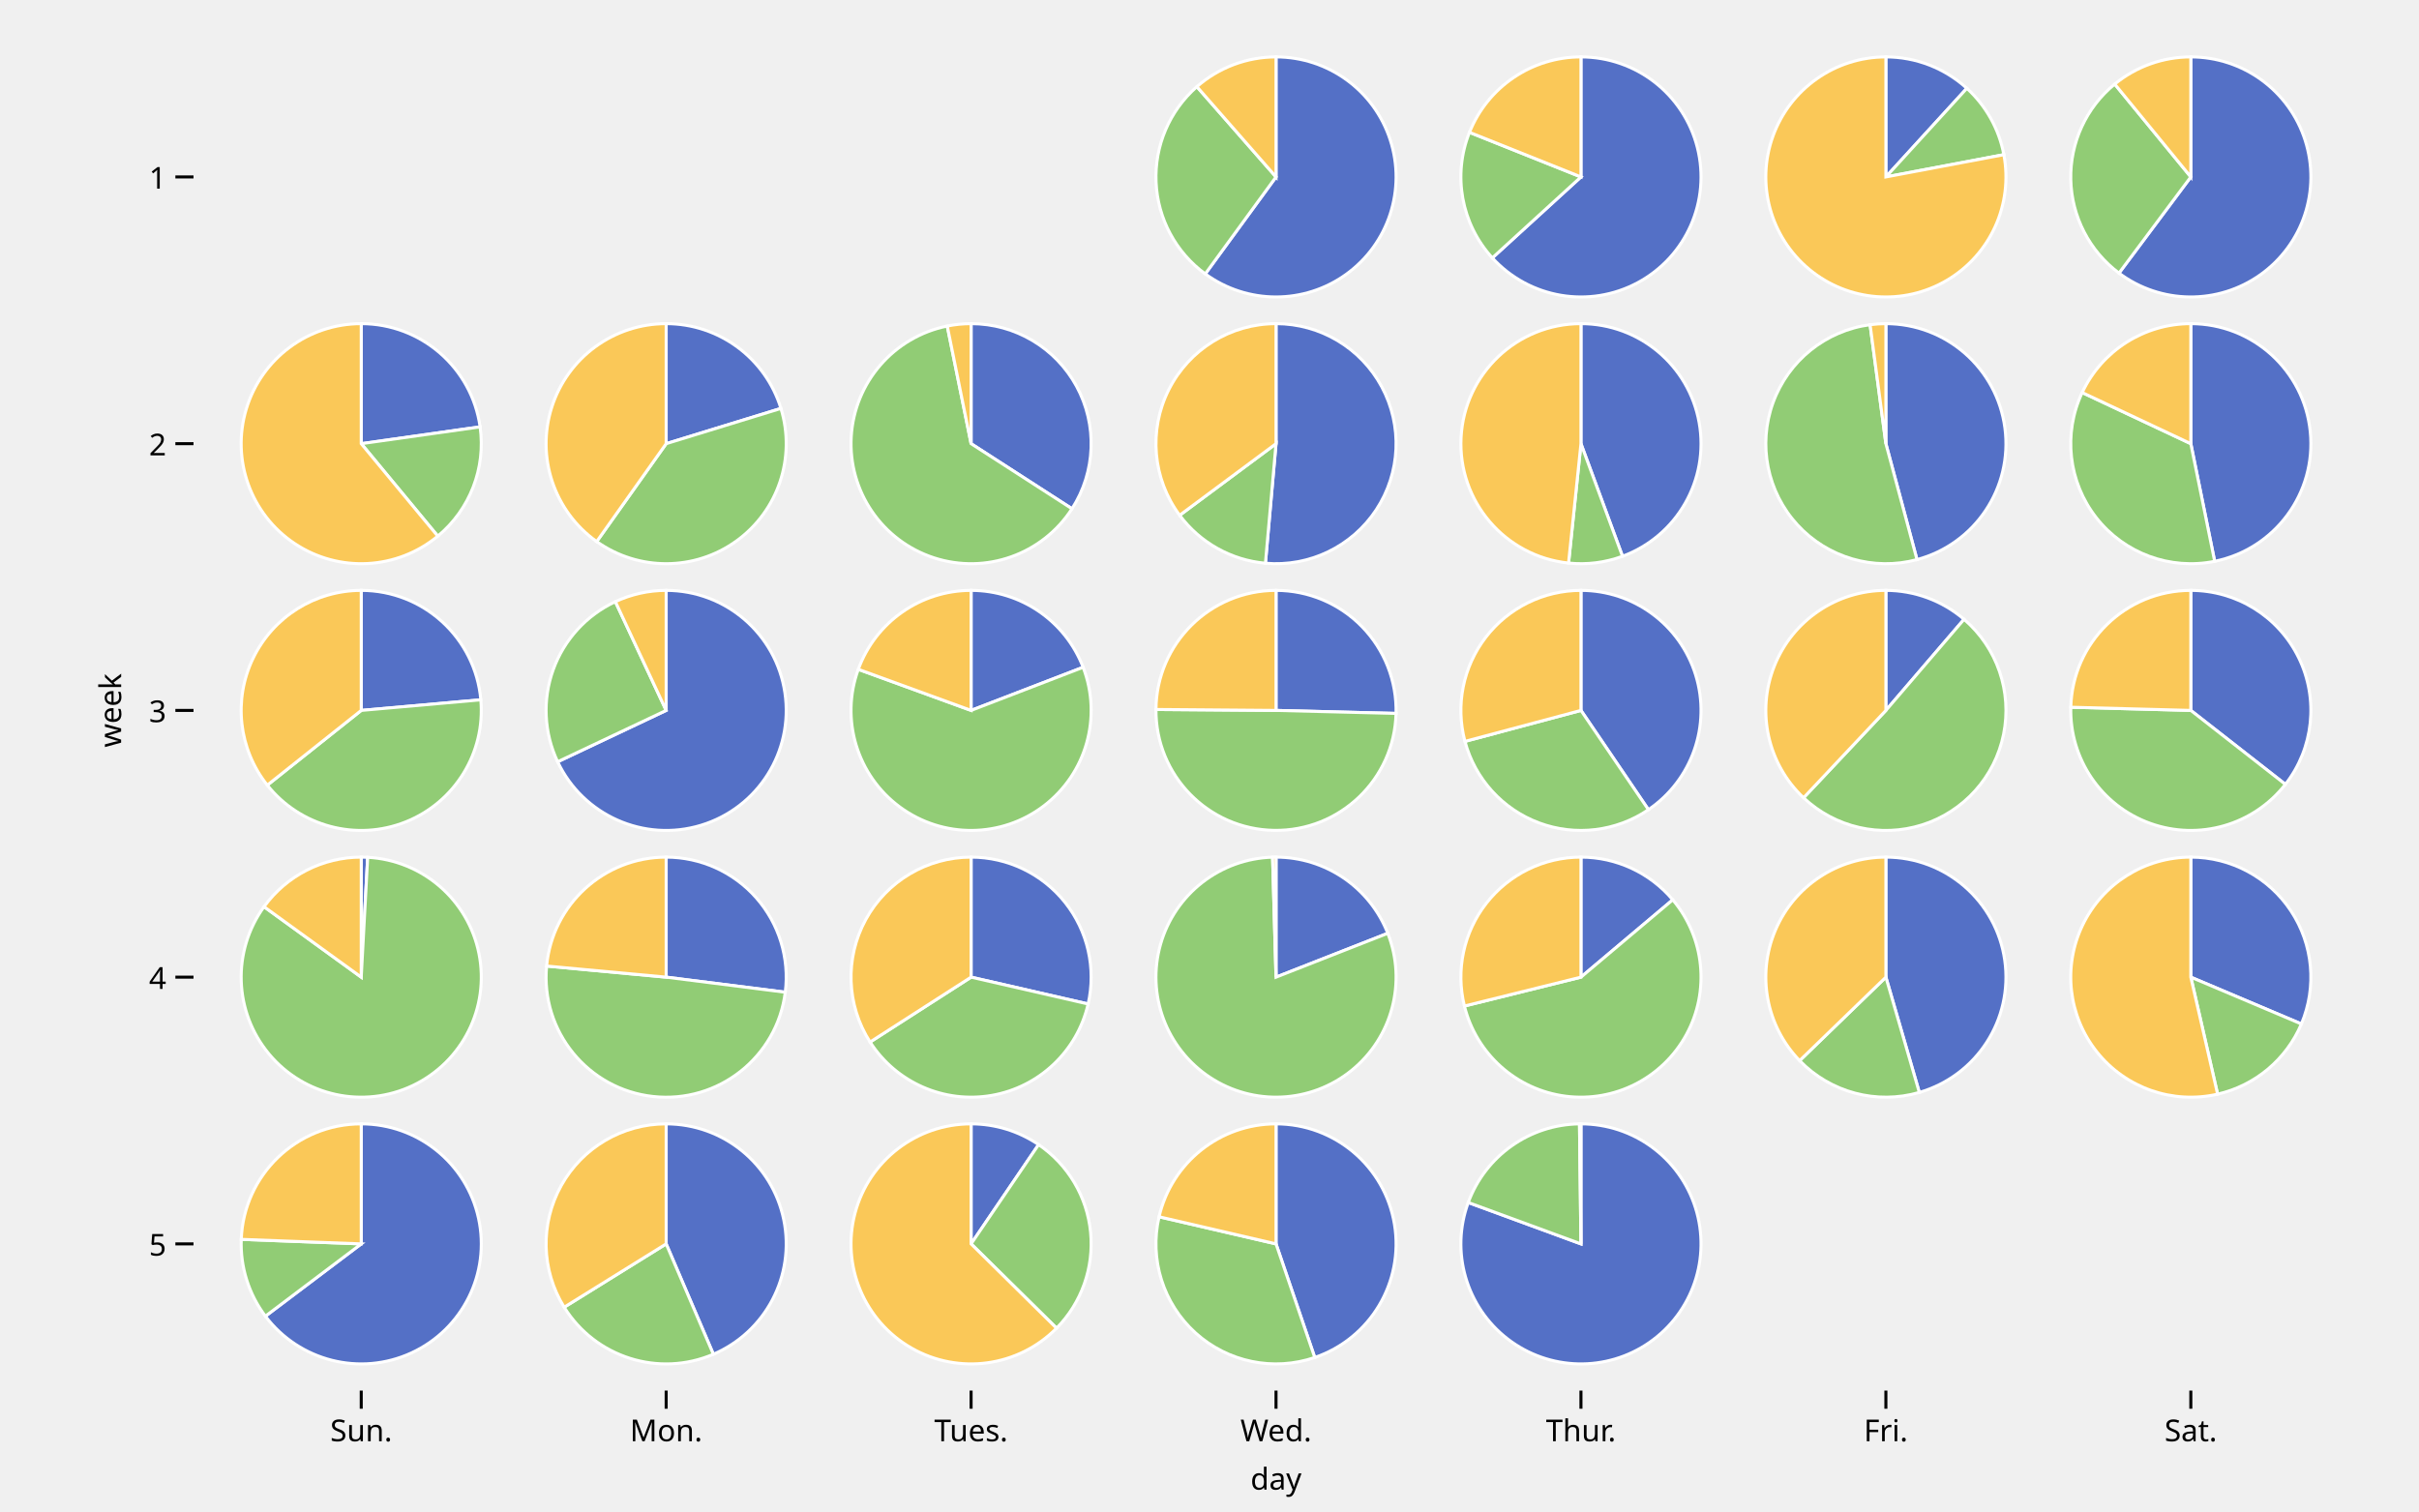
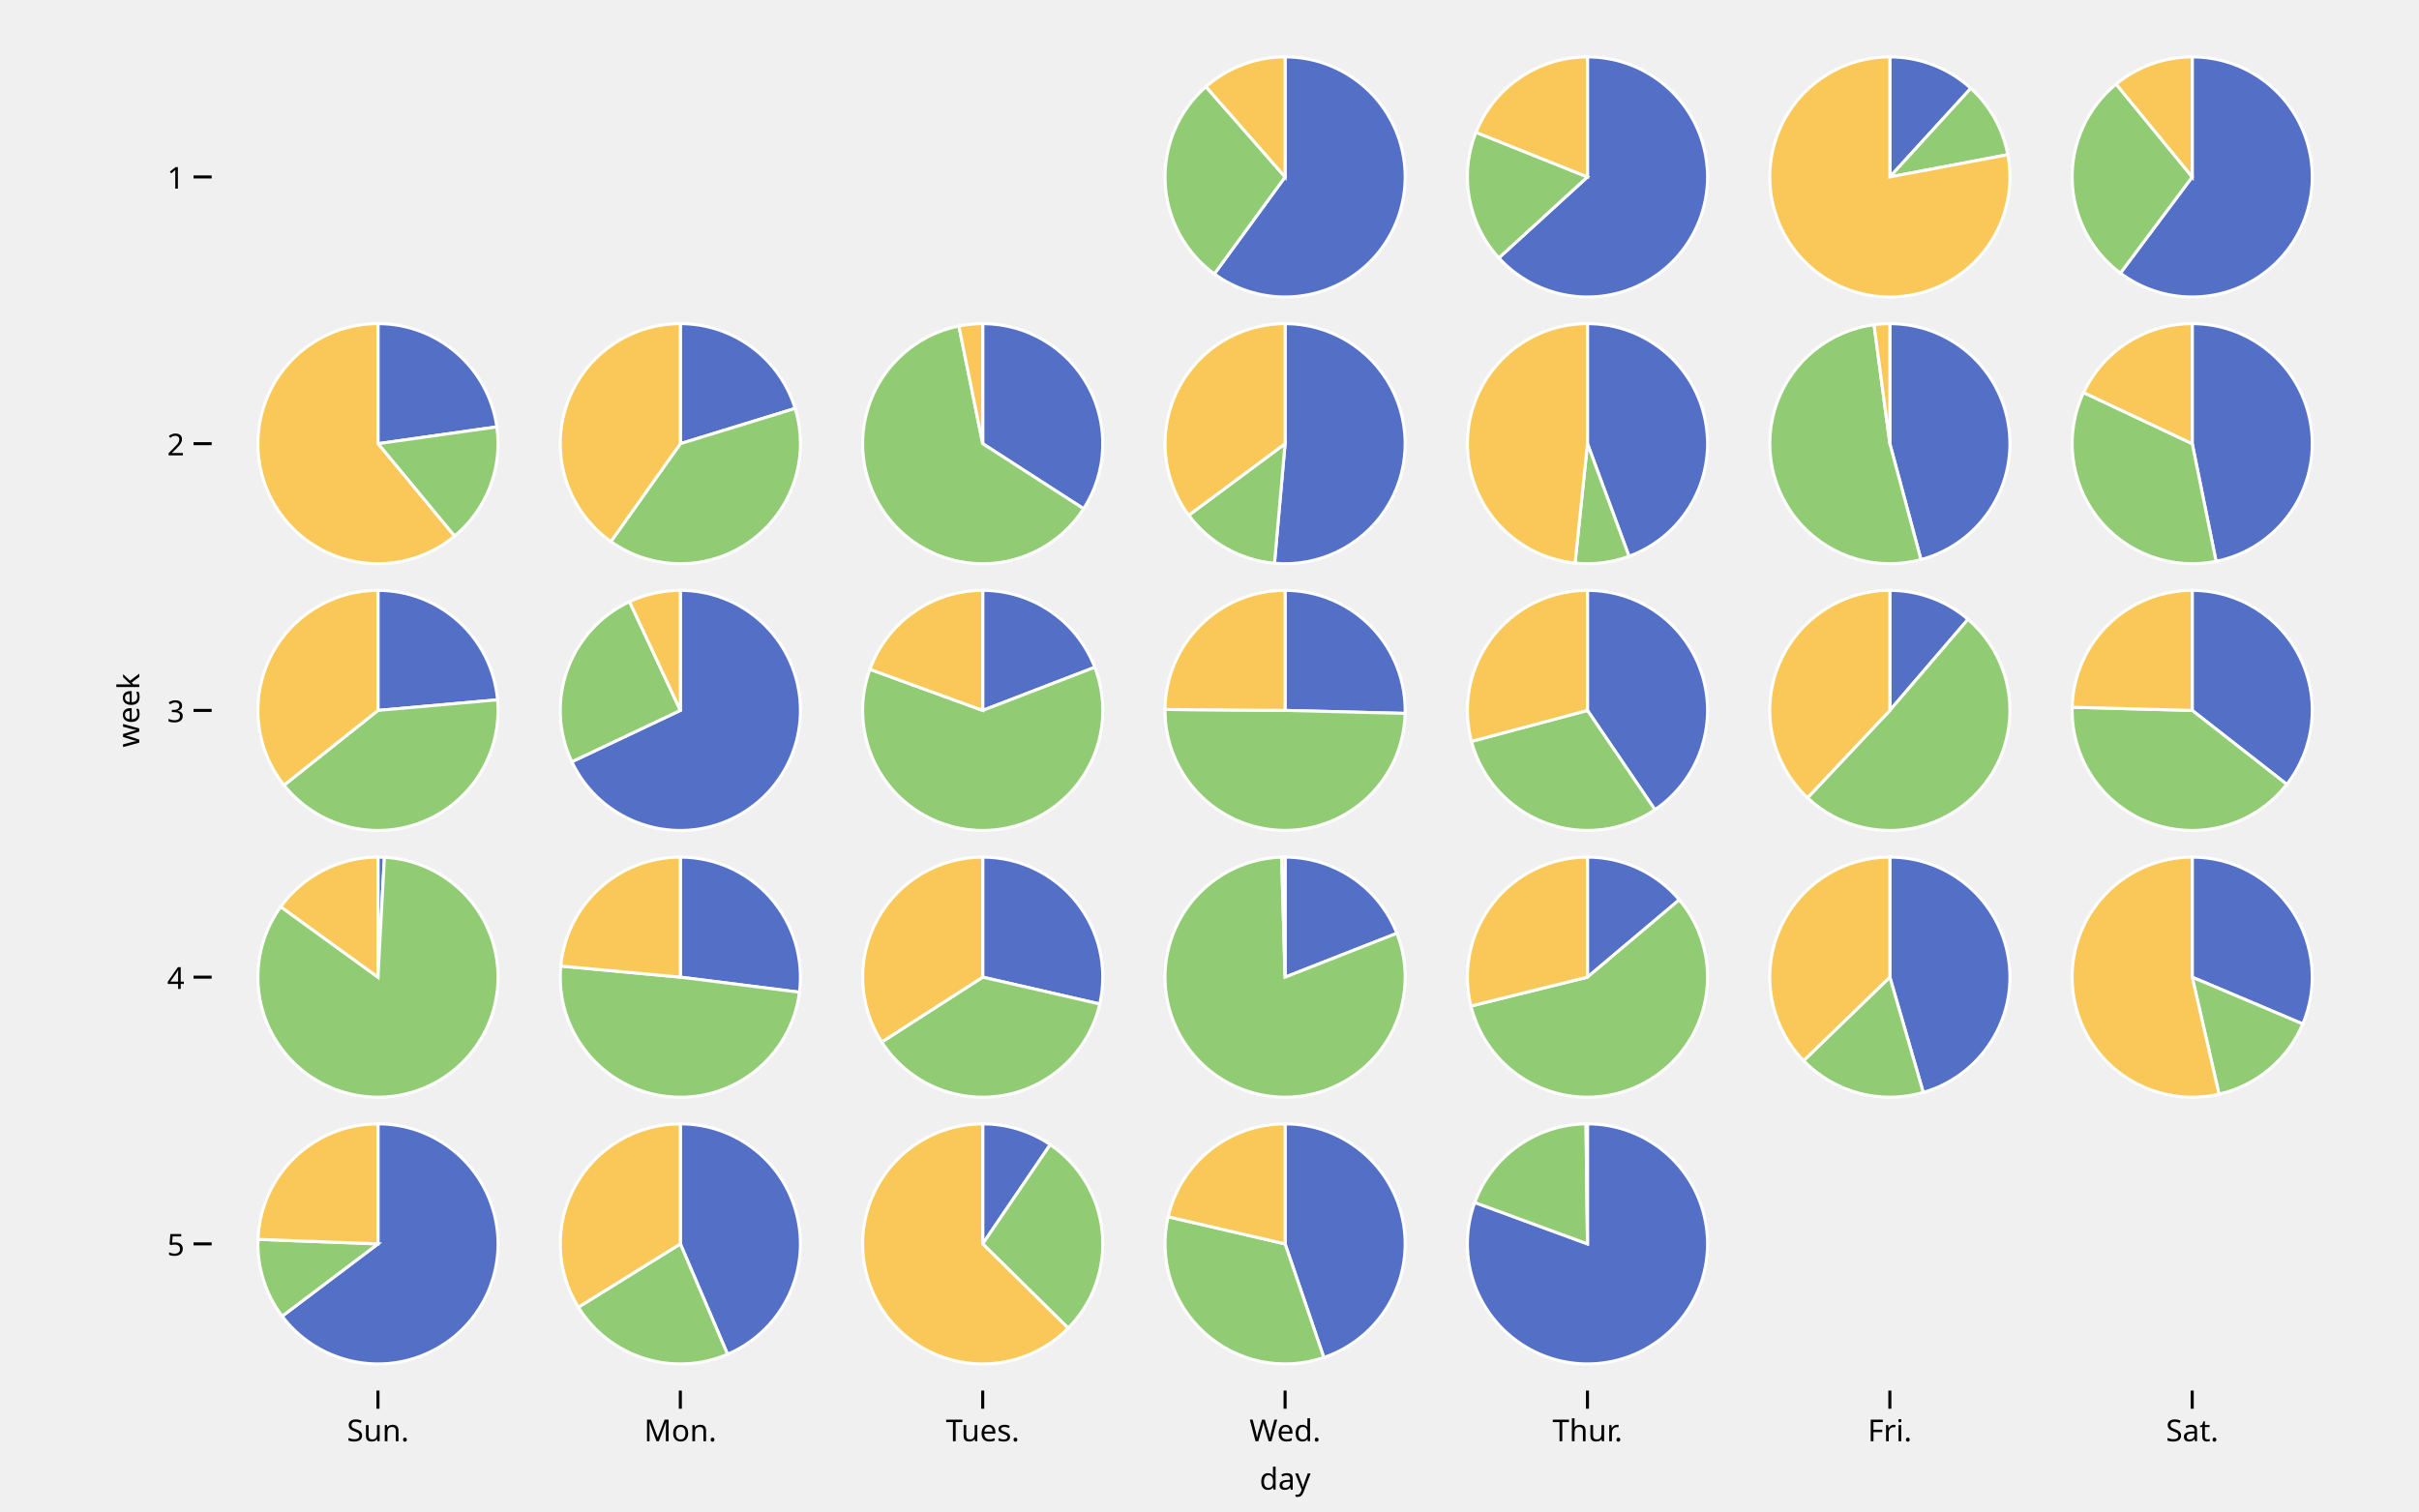
<svg xmlns="http://www.w3.org/2000/svg" width="800" height="500" viewBox="0 0 800 500">
-   <line x1="119.465" y1="460" x2="119.465" y2="466" stroke="currentColor" stroke-width="1" />
-   <line x1="220.31" y1="460" x2="220.31" y2="466" stroke="currentColor" stroke-width="1" />
-   <line x1="321.155" y1="460" x2="321.155" y2="466" stroke="currentColor" stroke-width="1" />
-   <line x1="422" y1="460" x2="422" y2="466" stroke="currentColor" stroke-width="1" />
-   <line x1="522.845" y1="460" x2="522.845" y2="466" stroke="currentColor" stroke-width="1" />
-   <line x1="623.69" y1="460" x2="623.69" y2="466" stroke="currentColor" stroke-width="1" />
-   <line x1="724.535" y1="460" x2="724.535" y2="466" stroke="currentColor" stroke-width="1" />
-   <text x="119.465" y="469" font-family="system-ui, sans-serif" font-size="10" text-anchor="middle" dominant-baseline="text-before-edge" fill="currentColor">Sun.</text>
-   <text x="220.31" y="469" font-family="system-ui, sans-serif" font-size="10" text-anchor="middle" dominant-baseline="text-before-edge" fill="currentColor">Mon.</text>
-   <text x="321.155" y="469" font-family="system-ui, sans-serif" font-size="10" text-anchor="middle" dominant-baseline="text-before-edge" fill="currentColor">Tues.</text>
-   <text x="422" y="469" font-family="system-ui, sans-serif" font-size="10" text-anchor="middle" dominant-baseline="text-before-edge" fill="currentColor">Wed.</text>
-   <text x="522.845" y="469" font-family="system-ui, sans-serif" font-size="10" text-anchor="middle" dominant-baseline="text-before-edge" fill="currentColor">Thur.</text>
-   <text x="623.69" y="469" font-family="system-ui, sans-serif" font-size="10" text-anchor="middle" dominant-baseline="text-before-edge" fill="currentColor">Fri.</text>
-   <text x="724.535" y="469" font-family="system-ui, sans-serif" font-size="10" text-anchor="middle" dominant-baseline="text-before-edge" fill="currentColor">Sat.</text>
-   <text x="422" y="485" font-family="system-ui, sans-serif" font-size="10" text-anchor="middle" dominant-baseline="text-before-edge" fill="currentColor">day</text>
-   <line x1="64" y1="58.529" x2="58" y2="58.529" stroke="currentColor" stroke-width="1" />
-   <line x1="64" y1="146.765" x2="58" y2="146.765" stroke="currentColor" stroke-width="1" />
-   <line x1="64" y1="235" x2="58" y2="235" stroke="currentColor" stroke-width="1" />
-   <line x1="64" y1="323.235" x2="58" y2="323.235" stroke="currentColor" stroke-width="1" />
-   <line x1="64" y1="411.471" x2="58" y2="411.471" stroke="currentColor" stroke-width="1" />
-   <text x="55" y="58.529" font-family="system-ui, sans-serif" font-size="10" text-anchor="end" dominant-baseline="central" fill="currentColor">1</text>
-   <text x="55" y="146.765" font-family="system-ui, sans-serif" font-size="10" text-anchor="end" dominant-baseline="central" fill="currentColor">2</text>
-   <text x="55" y="235" font-family="system-ui, sans-serif" font-size="10" text-anchor="end" dominant-baseline="central" fill="currentColor">3</text>
-   <text x="55" y="323.235" font-family="system-ui, sans-serif" font-size="10" text-anchor="end" dominant-baseline="central" fill="currentColor">4</text>
-   <text x="55" y="411.471" font-family="system-ui, sans-serif" font-size="10" text-anchor="end" dominant-baseline="central" fill="currentColor">5</text>
-   <text x="43" y="235" transform="rotate(-90,43,235)" font-family="system-ui, sans-serif" font-size="10" text-anchor="middle" dominant-baseline="text-after-edge" fill="currentColor">week</text>
-   <g transform="translate(376.6197,18.82353)">
-     <path d="M-23.404,32.075A39.706,39.706,0,1,0,0,-39.706L0,0Z" transform="translate(45.38028,39.70588)" fill="#5470c6" stroke="white" />
-     <path d="M-26.173,-29.858A39.706,39.706,0,0,0,-23.404,32.075L0,0Z" transform="translate(45.38028,39.70588)" fill="#91cc75" stroke="white" />
-     <path d="M0,-39.706A39.706,39.706,0,0,0,-26.173,-29.858L0,0Z" transform="translate(45.38028,39.70588)" fill="#fac858" stroke="white" />
+   <line x1="125" y1="460" x2="125" y2="466" stroke="currentColor" stroke-width="1" />
+   <line x1="225" y1="460" x2="225" y2="466" stroke="currentColor" stroke-width="1" />
+   <line x1="325" y1="460" x2="325" y2="466" stroke="currentColor" stroke-width="1" />
+   <line x1="425" y1="460" x2="425" y2="466" stroke="currentColor" stroke-width="1" />
+   <line x1="525" y1="460" x2="525" y2="466" stroke="currentColor" stroke-width="1" />
+   <line x1="625" y1="460" x2="625" y2="466" stroke="currentColor" stroke-width="1" />
+   <line x1="725" y1="460" x2="725" y2="466" stroke="currentColor" stroke-width="1" />
+   <text x="125" y="469" font-family="system-ui, sans-serif" font-size="10" text-anchor="middle" dominant-baseline="text-before-edge" fill="currentColor">Sun.</text>
+   <text x="225" y="469" font-family="system-ui, sans-serif" font-size="10" text-anchor="middle" dominant-baseline="text-before-edge" fill="currentColor">Mon.</text>
+   <text x="325" y="469" font-family="system-ui, sans-serif" font-size="10" text-anchor="middle" dominant-baseline="text-before-edge" fill="currentColor">Tues.</text>
+   <text x="425" y="469" font-family="system-ui, sans-serif" font-size="10" text-anchor="middle" dominant-baseline="text-before-edge" fill="currentColor">Wed.</text>
+   <text x="525" y="469" font-family="system-ui, sans-serif" font-size="10" text-anchor="middle" dominant-baseline="text-before-edge" fill="currentColor">Thur.</text>
+   <text x="625" y="469" font-family="system-ui, sans-serif" font-size="10" text-anchor="middle" dominant-baseline="text-before-edge" fill="currentColor">Fri.</text>
+   <text x="725" y="469" font-family="system-ui, sans-serif" font-size="10" text-anchor="middle" dominant-baseline="text-before-edge" fill="currentColor">Sat.</text>
+   <text x="425" y="485" font-family="system-ui, sans-serif" font-size="10" text-anchor="middle" dominant-baseline="text-before-edge" fill="currentColor">day</text>
+   <line x1="70" y1="58.529" x2="64" y2="58.529" stroke="currentColor" stroke-width="1" />
+   <line x1="70" y1="146.765" x2="64" y2="146.765" stroke="currentColor" stroke-width="1" />
+   <line x1="70" y1="235" x2="64" y2="235" stroke="currentColor" stroke-width="1" />
+   <line x1="70" y1="323.235" x2="64" y2="323.235" stroke="currentColor" stroke-width="1" />
+   <line x1="70" y1="411.471" x2="64" y2="411.471" stroke="currentColor" stroke-width="1" />
+   <text x="61" y="58.529" font-family="system-ui, sans-serif" font-size="10" text-anchor="end" dominant-baseline="central" fill="currentColor">1</text>
+   <text x="61" y="146.765" font-family="system-ui, sans-serif" font-size="10" text-anchor="end" dominant-baseline="central" fill="currentColor">2</text>
+   <text x="61" y="235" font-family="system-ui, sans-serif" font-size="10" text-anchor="end" dominant-baseline="central" fill="currentColor">3</text>
+   <text x="61" y="323.235" font-family="system-ui, sans-serif" font-size="10" text-anchor="end" dominant-baseline="central" fill="currentColor">4</text>
+   <text x="61" y="411.471" font-family="system-ui, sans-serif" font-size="10" text-anchor="end" dominant-baseline="central" fill="currentColor">5</text>
+   <text x="49" y="235" transform="rotate(-90,49,235)" font-family="system-ui, sans-serif" font-size="10" text-anchor="middle" dominant-baseline="text-after-edge" fill="currentColor">week</text>
+   <g transform="translate(380,18.82353)">
+     <path d="M-23.404,32.075A39.706,39.706,0,1,0,0,-39.706L0,0Z" transform="translate(45,39.70588)" fill="#5470c6" stroke="white" />
+     <path d="M-26.173,-29.858A39.706,39.706,0,0,0,-23.404,32.075L0,0Z" transform="translate(45,39.70588)" fill="#91cc75" stroke="white" />
+     <path d="M0,-39.706A39.706,39.706,0,0,0,-26.173,-29.858L0,0Z" transform="translate(45,39.70588)" fill="#fac858" stroke="white" />
  </g>
-   <g transform="translate(376.6197,107.0588)">
-     <path d="M-3.505,39.551A39.706,39.706,0,1,0,0,-39.706L0,0Z" transform="translate(45.38028,39.70588)" fill="#5470c6" stroke="white" />
-     <path d="M-31.869,23.683A39.706,39.706,0,0,0,-3.505,39.551L0,0Z" transform="translate(45.38028,39.70588)" fill="#91cc75" stroke="white" />
-     <path d="M0,-39.706A39.706,39.706,0,0,0,-31.869,23.683L0,0Z" transform="translate(45.38028,39.70588)" fill="#fac858" stroke="white" />
+   <g transform="translate(380,107.0588)">
+     <path d="M-3.505,39.551A39.706,39.706,0,1,0,0,-39.706L0,0Z" transform="translate(45,39.70588)" fill="#5470c6" stroke="white" />
+     <path d="M-31.869,23.683A39.706,39.706,0,0,0,-3.505,39.551L0,0Z" transform="translate(45,39.70588)" fill="#91cc75" stroke="white" />
+     <path d="M0,-39.706A39.706,39.706,0,0,0,-31.869,23.683L0,0Z" transform="translate(45,39.70588)" fill="#fac858" stroke="white" />
  </g>
-   <g transform="translate(376.6197,195.2941)">
-     <path d="M39.693,0.993A39.706,39.706,0,0,0,0,-39.706L0,0Z" transform="translate(45.38028,39.70588)" fill="#5470c6" stroke="white" />
-     <path d="M-39.705,-0.311A39.706,39.706,0,0,0,39.693,0.993L0,0Z" transform="translate(45.38028,39.70588)" fill="#91cc75" stroke="white" />
-     <path d="M0,-39.706A39.706,39.706,0,0,0,-39.705,-0.311L0,0Z" transform="translate(45.38028,39.70588)" fill="#fac858" stroke="white" />
+   <g transform="translate(380,195.2941)">
+     <path d="M39.693,0.993A39.706,39.706,0,0,0,0,-39.706L0,0Z" transform="translate(45,39.70588)" fill="#5470c6" stroke="white" />
+     <path d="M-39.705,-0.311A39.706,39.706,0,0,0,39.693,0.993L0,0Z" transform="translate(45,39.70588)" fill="#91cc75" stroke="white" />
+     <path d="M0,-39.706A39.706,39.706,0,0,0,-39.705,-0.311L0,0Z" transform="translate(45,39.70588)" fill="#fac858" stroke="white" />
  </g>
-   <g transform="translate(376.6197,283.5294)">
-     <path d="M36.96,-14.508A39.706,39.706,0,0,0,0,-39.706L0,0Z" transform="translate(45.38028,39.70588)" fill="#5470c6" stroke="white" />
-     <path d="M-1.136,-39.69A39.706,39.706,0,1,0,36.96,-14.508L0,0Z" transform="translate(45.38028,39.70588)" fill="#91cc75" stroke="white" />
-     <path d="M0,-39.706A39.706,39.706,0,0,0,-1.136,-39.69L0,0Z" transform="translate(45.38028,39.70588)" fill="#fac858" stroke="white" />
+   <g transform="translate(380,283.5294)">
+     <path d="M36.96,-14.508A39.706,39.706,0,0,0,0,-39.706L0,0Z" transform="translate(45,39.70588)" fill="#5470c6" stroke="white" />
+     <path d="M-1.136,-39.69A39.706,39.706,0,1,0,36.96,-14.508L0,0Z" transform="translate(45,39.70588)" fill="#91cc75" stroke="white" />
+     <path d="M0,-39.706A39.706,39.706,0,0,0,-1.136,-39.69L0,0Z" transform="translate(45,39.70588)" fill="#fac858" stroke="white" />
  </g>
-   <g transform="translate(376.6197,371.7647)">
-     <path d="M12.811,37.582A39.706,39.706,0,0,0,0,-39.706L0,0Z" transform="translate(45.38028,39.70588)" fill="#5470c6" stroke="white" />
-     <path d="M-38.68,-8.969A39.706,39.706,0,0,0,12.811,37.582L0,0Z" transform="translate(45.38028,39.70588)" fill="#91cc75" stroke="white" />
-     <path d="M0,-39.706A39.706,39.706,0,0,0,-38.68,-8.969L0,0Z" transform="translate(45.38028,39.70588)" fill="#fac858" stroke="white" />
+   <g transform="translate(380,371.7647)">
+     <path d="M12.811,37.582A39.706,39.706,0,0,0,0,-39.706L0,0Z" transform="translate(45,39.70588)" fill="#5470c6" stroke="white" />
+     <path d="M-38.68,-8.969A39.706,39.706,0,0,0,12.811,37.582L0,0Z" transform="translate(45,39.70588)" fill="#91cc75" stroke="white" />
+     <path d="M0,-39.706A39.706,39.706,0,0,0,-38.68,-8.969L0,0Z" transform="translate(45,39.70588)" fill="#fac858" stroke="white" />
  </g>
-   <g transform="translate(477.4648,18.82353)">
-     <path d="M-29.312,26.784A39.706,39.706,0,1,0,0,-39.706L0,0Z" transform="translate(45.38028,39.70588)" fill="#5470c6" stroke="white" />
-     <path d="M-36.862,-14.755A39.706,39.706,0,0,0,-29.312,26.784L0,0Z" transform="translate(45.38028,39.70588)" fill="#91cc75" stroke="white" />
-     <path d="M0,-39.706A39.706,39.706,0,0,0,-36.862,-14.755L0,0Z" transform="translate(45.38028,39.70588)" fill="#fac858" stroke="white" />
+   <g transform="translate(480,18.82353)">
+     <path d="M-29.312,26.784A39.706,39.706,0,1,0,0,-39.706L0,0Z" transform="translate(45,39.70588)" fill="#5470c6" stroke="white" />
+     <path d="M-36.862,-14.755A39.706,39.706,0,0,0,-29.312,26.784L0,0Z" transform="translate(45,39.70588)" fill="#91cc75" stroke="white" />
+     <path d="M0,-39.706A39.706,39.706,0,0,0,-36.862,-14.755L0,0Z" transform="translate(45,39.70588)" fill="#fac858" stroke="white" />
  </g>
-   <g transform="translate(477.4648,107.0588)">
-     <path d="M13.745,37.251A39.706,39.706,0,0,0,0,-39.706L0,0Z" transform="translate(45.38028,39.70588)" fill="#5470c6" stroke="white" />
-     <path d="M-4.102,39.493A39.706,39.706,0,0,0,13.745,37.251L0,0Z" transform="translate(45.38028,39.70588)" fill="#91cc75" stroke="white" />
-     <path d="M0,-39.706A39.706,39.706,0,0,0,-4.102,39.493L0,0Z" transform="translate(45.38028,39.70588)" fill="#fac858" stroke="white" />
+   <g transform="translate(480,107.0588)">
+     <path d="M13.745,37.251A39.706,39.706,0,0,0,0,-39.706L0,0Z" transform="translate(45,39.70588)" fill="#5470c6" stroke="white" />
+     <path d="M-4.102,39.493A39.706,39.706,0,0,0,13.745,37.251L0,0Z" transform="translate(45,39.70588)" fill="#91cc75" stroke="white" />
+     <path d="M0,-39.706A39.706,39.706,0,0,0,-4.102,39.493L0,0Z" transform="translate(45,39.70588)" fill="#fac858" stroke="white" />
  </g>
-   <g transform="translate(477.4648,195.2941)">
-     <path d="M22.315,32.842A39.706,39.706,0,0,0,0,-39.706L0,0Z" transform="translate(45.38028,39.70588)" fill="#5470c6" stroke="white" />
-     <path d="M-38.361,10.247A39.706,39.706,0,0,0,22.315,32.842L0,0Z" transform="translate(45.38028,39.70588)" fill="#91cc75" stroke="white" />
-     <path d="M0,-39.706A39.706,39.706,0,0,0,-38.361,10.247L0,0Z" transform="translate(45.38028,39.70588)" fill="#fac858" stroke="white" />
+   <g transform="translate(480,195.2941)">
+     <path d="M22.315,32.842A39.706,39.706,0,0,0,0,-39.706L0,0Z" transform="translate(45,39.70588)" fill="#5470c6" stroke="white" />
+     <path d="M-38.361,10.247A39.706,39.706,0,0,0,22.315,32.842L0,0Z" transform="translate(45,39.70588)" fill="#91cc75" stroke="white" />
+     <path d="M0,-39.706A39.706,39.706,0,0,0,-38.361,10.247L0,0Z" transform="translate(45,39.70588)" fill="#fac858" stroke="white" />
  </g>
-   <g transform="translate(477.4648,283.5294)">
-     <path d="M30.363,-25.586A39.706,39.706,0,0,0,0,-39.706L0,0Z" transform="translate(45.38028,39.70588)" fill="#5470c6" stroke="white" />
-     <path d="M-38.539,9.554A39.706,39.706,0,1,0,30.363,-25.586L0,0Z" transform="translate(45.38028,39.70588)" fill="#91cc75" stroke="white" />
-     <path d="M0,-39.706A39.706,39.706,0,0,0,-38.539,9.554L0,0Z" transform="translate(45.38028,39.70588)" fill="#fac858" stroke="white" />
+   <g transform="translate(480,283.5294)">
+     <path d="M30.363,-25.586A39.706,39.706,0,0,0,0,-39.706L0,0Z" transform="translate(45,39.70588)" fill="#5470c6" stroke="white" />
+     <path d="M-38.539,9.554A39.706,39.706,0,1,0,30.363,-25.586L0,0Z" transform="translate(45,39.70588)" fill="#91cc75" stroke="white" />
+     <path d="M0,-39.706A39.706,39.706,0,0,0,-38.539,9.554L0,0Z" transform="translate(45,39.70588)" fill="#fac858" stroke="white" />
  </g>
-   <g transform="translate(477.4648,371.7647)">
-     <path d="M-37.271,-13.689A39.706,39.706,0,1,0,0,-39.706L0,0Z" transform="translate(45.38028,39.70588)" fill="#5470c6" stroke="white" />
-     <path d="M-0.482,-39.703A39.706,39.706,0,0,0,-37.271,-13.689L0,0Z" transform="translate(45.38028,39.70588)" fill="#91cc75" stroke="white" />
-     <path d="M0,-39.706A39.706,39.706,0,0,0,-0.482,-39.703L0,0Z" transform="translate(45.38028,39.70588)" fill="#fac858" stroke="white" />
+   <g transform="translate(480,371.7647)">
+     <path d="M-37.271,-13.689A39.706,39.706,0,1,0,0,-39.706L0,0Z" transform="translate(45,39.70588)" fill="#5470c6" stroke="white" />
+     <path d="M-0.482,-39.703A39.706,39.706,0,0,0,-37.271,-13.689L0,0Z" transform="translate(45,39.70588)" fill="#91cc75" stroke="white" />
+     <path d="M0,-39.706A39.706,39.706,0,0,0,-0.482,-39.703L0,0Z" transform="translate(45,39.70588)" fill="#fac858" stroke="white" />
  </g>
-   <g transform="translate(578.3099,18.82353)">
-     <path d="M26.778,-29.317A39.706,39.706,0,0,0,0,-39.706L0,0Z" transform="translate(45.38028,39.70588)" fill="#5470c6" stroke="white" />
-     <path d="M39.017,-7.365A39.706,39.706,0,0,0,26.778,-29.317L0,0Z" transform="translate(45.38028,39.70588)" fill="#91cc75" stroke="white" />
-     <path d="M0,-39.706A39.706,39.706,0,1,0,39.017,-7.365L0,0Z" transform="translate(45.38028,39.70588)" fill="#fac858" stroke="white" />
+   <g transform="translate(580,18.82353)">
+     <path d="M26.778,-29.317A39.706,39.706,0,0,0,0,-39.706L0,0Z" transform="translate(45,39.70588)" fill="#5470c6" stroke="white" />
+     <path d="M39.017,-7.365A39.706,39.706,0,0,0,26.778,-29.317L0,0Z" transform="translate(45,39.70588)" fill="#91cc75" stroke="white" />
+     <path d="M0,-39.706A39.706,39.706,0,1,0,39.017,-7.365L0,0Z" transform="translate(45,39.70588)" fill="#fac858" stroke="white" />
  </g>
-   <g transform="translate(578.3099,107.0588)">
-     <path d="M10.288,38.35A39.706,39.706,0,0,0,0,-39.706L0,0Z" transform="translate(45.38028,39.70588)" fill="#5470c6" stroke="white" />
-     <path d="M-5.224,-39.361A39.706,39.706,0,1,0,10.288,38.35L0,0Z" transform="translate(45.38028,39.70588)" fill="#91cc75" stroke="white" />
-     <path d="M0,-39.706A39.706,39.706,0,0,0,-5.224,-39.361L0,0Z" transform="translate(45.38028,39.70588)" fill="#fac858" stroke="white" />
+   <g transform="translate(580,107.0588)">
+     <path d="M10.288,38.35A39.706,39.706,0,0,0,0,-39.706L0,0Z" transform="translate(45,39.70588)" fill="#5470c6" stroke="white" />
+     <path d="M-5.224,-39.361A39.706,39.706,0,1,0,10.288,38.35L0,0Z" transform="translate(45,39.70588)" fill="#91cc75" stroke="white" />
+     <path d="M0,-39.706A39.706,39.706,0,0,0,-5.224,-39.361L0,0Z" transform="translate(45,39.70588)" fill="#fac858" stroke="white" />
  </g>
-   <g transform="translate(578.3099,195.2941)">
-     <path d="M25.852,-30.137A39.706,39.706,0,0,0,0,-39.706L0,0Z" transform="translate(45.38028,39.70588)" fill="#5470c6" stroke="white" />
-     <path d="M-27.225,28.902A39.706,39.706,0,1,0,25.852,-30.137L0,0Z" transform="translate(45.38028,39.70588)" fill="#91cc75" stroke="white" />
-     <path d="M0,-39.706A39.706,39.706,0,0,0,-27.225,28.902L0,0Z" transform="translate(45.38028,39.70588)" fill="#fac858" stroke="white" />
+   <g transform="translate(580,195.2941)">
+     <path d="M25.852,-30.137A39.706,39.706,0,0,0,0,-39.706L0,0Z" transform="translate(45,39.70588)" fill="#5470c6" stroke="white" />
+     <path d="M-27.225,28.902A39.706,39.706,0,1,0,25.852,-30.137L0,0Z" transform="translate(45,39.70588)" fill="#91cc75" stroke="white" />
+     <path d="M0,-39.706A39.706,39.706,0,0,0,-27.225,28.902L0,0Z" transform="translate(45,39.70588)" fill="#fac858" stroke="white" />
  </g>
-   <g transform="translate(578.3099,283.5294)">
-     <path d="M11.059,38.135A39.706,39.706,0,0,0,0,-39.706L0,0Z" transform="translate(45.38028,39.70588)" fill="#5470c6" stroke="white" />
-     <path d="M-28.527,27.618A39.706,39.706,0,0,0,11.059,38.135L0,0Z" transform="translate(45.38028,39.70588)" fill="#91cc75" stroke="white" />
-     <path d="M0,-39.706A39.706,39.706,0,0,0,-28.527,27.618L0,0Z" transform="translate(45.38028,39.70588)" fill="#fac858" stroke="white" />
+   <g transform="translate(580,283.5294)">
+     <path d="M11.059,38.135A39.706,39.706,0,0,0,0,-39.706L0,0Z" transform="translate(45,39.70588)" fill="#5470c6" stroke="white" />
+     <path d="M-28.527,27.618A39.706,39.706,0,0,0,11.059,38.135L0,0Z" transform="translate(45,39.70588)" fill="#91cc75" stroke="white" />
+     <path d="M0,-39.706A39.706,39.706,0,0,0,-28.527,27.618L0,0Z" transform="translate(45,39.70588)" fill="#fac858" stroke="white" />
  </g>
-   <g transform="translate(679.1549,18.82353)">
-     <path d="M-23.755,31.816A39.706,39.706,0,1,0,0,-39.706L0,0Z" transform="translate(45.38028,39.70588)" fill="#5470c6" stroke="white" />
-     <path d="M-25.163,-30.715A39.706,39.706,0,0,0,-23.755,31.816L0,0Z" transform="translate(45.38028,39.70588)" fill="#91cc75" stroke="white" />
-     <path d="M0,-39.706A39.706,39.706,0,0,0,-25.163,-30.715L0,0Z" transform="translate(45.38028,39.70588)" fill="#fac858" stroke="white" />
+   <g transform="translate(680,18.82353)">
+     <path d="M-23.755,31.816A39.706,39.706,0,1,0,0,-39.706L0,0Z" transform="translate(45,39.70588)" fill="#5470c6" stroke="white" />
+     <path d="M-25.163,-30.715A39.706,39.706,0,0,0,-23.755,31.816L0,0Z" transform="translate(45,39.70588)" fill="#91cc75" stroke="white" />
+     <path d="M0,-39.706A39.706,39.706,0,0,0,-25.163,-30.715L0,0Z" transform="translate(45,39.70588)" fill="#fac858" stroke="white" />
  </g>
-   <g transform="translate(679.1549,107.0588)">
-     <path d="M7.894,38.913A39.706,39.706,0,0,0,0,-39.706L0,0Z" transform="translate(45.38028,39.70588)" fill="#5470c6" stroke="white" />
-     <path d="M-35.924,-16.913A39.706,39.706,0,0,0,7.894,38.913L0,0Z" transform="translate(45.38028,39.70588)" fill="#91cc75" stroke="white" />
-     <path d="M0,-39.706A39.706,39.706,0,0,0,-35.924,-16.913L0,0Z" transform="translate(45.38028,39.70588)" fill="#fac858" stroke="white" />
+   <g transform="translate(680,107.0588)">
+     <path d="M7.894,38.913A39.706,39.706,0,0,0,0,-39.706L0,0Z" transform="translate(45,39.70588)" fill="#5470c6" stroke="white" />
+     <path d="M-35.924,-16.913A39.706,39.706,0,0,0,7.894,38.913L0,0Z" transform="translate(45,39.70588)" fill="#91cc75" stroke="white" />
+     <path d="M0,-39.706A39.706,39.706,0,0,0,-35.924,-16.913L0,0Z" transform="translate(45,39.70588)" fill="#fac858" stroke="white" />
  </g>
-   <g transform="translate(679.1549,195.2941)">
-     <path d="M31.279,24.458A39.706,39.706,0,0,0,0,-39.706L0,0Z" transform="translate(45.38028,39.70588)" fill="#5470c6" stroke="white" />
-     <path d="M-39.692,-1.05A39.706,39.706,0,0,0,31.279,24.458L0,0Z" transform="translate(45.38028,39.70588)" fill="#91cc75" stroke="white" />
-     <path d="M0,-39.706A39.706,39.706,0,0,0,-39.692,-1.05L0,0Z" transform="translate(45.38028,39.70588)" fill="#fac858" stroke="white" />
+   <g transform="translate(680,195.2941)">
+     <path d="M31.279,24.458A39.706,39.706,0,0,0,0,-39.706L0,0Z" transform="translate(45,39.70588)" fill="#5470c6" stroke="white" />
+     <path d="M-39.692,-1.05A39.706,39.706,0,0,0,31.279,24.458L0,0Z" transform="translate(45,39.70588)" fill="#91cc75" stroke="white" />
+     <path d="M0,-39.706A39.706,39.706,0,0,0,-39.692,-1.05L0,0Z" transform="translate(45,39.70588)" fill="#fac858" stroke="white" />
  </g>
-   <g transform="translate(679.1549,283.5294)">
-     <path d="M36.563,15.481A39.706,39.706,0,0,0,0,-39.706L0,0Z" transform="translate(45.38028,39.70588)" fill="#5470c6" stroke="white" />
-     <path d="M8.861,38.704A39.706,39.706,0,0,0,36.563,15.481L0,0Z" transform="translate(45.38028,39.70588)" fill="#91cc75" stroke="white" />
-     <path d="M0,-39.706A39.706,39.706,0,1,0,8.861,38.704L0,0Z" transform="translate(45.38028,39.70588)" fill="#fac858" stroke="white" />
+   <g transform="translate(680,283.5294)">
+     <path d="M36.563,15.481A39.706,39.706,0,0,0,0,-39.706L0,0Z" transform="translate(45,39.70588)" fill="#5470c6" stroke="white" />
+     <path d="M8.861,38.704A39.706,39.706,0,0,0,36.563,15.481L0,0Z" transform="translate(45,39.70588)" fill="#91cc75" stroke="white" />
+     <path d="M0,-39.706A39.706,39.706,0,1,0,8.861,38.704L0,0Z" transform="translate(45,39.70588)" fill="#fac858" stroke="white" />
  </g>
-   <g transform="translate(74.08451,107.0588)">
-     <path d="M39.315,-5.561A39.706,39.706,0,0,0,0,-39.706L0,0Z" transform="translate(45.38028,39.70588)" fill="#5470c6" stroke="white" />
-     <path d="M25.319,30.586A39.706,39.706,0,0,0,39.315,-5.561L0,0Z" transform="translate(45.38028,39.70588)" fill="#91cc75" stroke="white" />
-     <path d="M0,-39.706A39.706,39.706,0,1,0,25.319,30.586L0,0Z" transform="translate(45.38028,39.70588)" fill="#fac858" stroke="white" />
+   <g transform="translate(80,107.0588)">
+     <path d="M39.315,-5.561A39.706,39.706,0,0,0,0,-39.706L0,0Z" transform="translate(45,39.70588)" fill="#5470c6" stroke="white" />
+     <path d="M25.319,30.586A39.706,39.706,0,0,0,39.315,-5.561L0,0Z" transform="translate(45,39.70588)" fill="#91cc75" stroke="white" />
+     <path d="M0,-39.706A39.706,39.706,0,1,0,25.319,30.586L0,0Z" transform="translate(45,39.70588)" fill="#fac858" stroke="white" />
  </g>
-   <g transform="translate(74.08451,195.2941)">
-     <path d="M39.551,-3.507A39.706,39.706,0,0,0,0,-39.706L0,0Z" transform="translate(45.38028,39.70588)" fill="#5470c6" stroke="white" />
-     <path d="M-31.068,24.726A39.706,39.706,0,0,0,39.551,-3.507L0,0Z" transform="translate(45.38028,39.70588)" fill="#91cc75" stroke="white" />
-     <path d="M0,-39.706A39.706,39.706,0,0,0,-31.068,24.726L0,0Z" transform="translate(45.38028,39.70588)" fill="#fac858" stroke="white" />
+   <g transform="translate(80,195.2941)">
+     <path d="M39.551,-3.507A39.706,39.706,0,0,0,0,-39.706L0,0Z" transform="translate(45,39.70588)" fill="#5470c6" stroke="white" />
+     <path d="M-31.068,24.726A39.706,39.706,0,0,0,39.551,-3.507L0,0Z" transform="translate(45,39.70588)" fill="#91cc75" stroke="white" />
+     <path d="M0,-39.706A39.706,39.706,0,0,0,-31.068,24.726L0,0Z" transform="translate(45,39.70588)" fill="#fac858" stroke="white" />
  </g>
-   <g transform="translate(74.08451,283.5294)">
-     <path d="M2.132,-39.649A39.706,39.706,0,0,0,0,-39.706L0,0Z" transform="translate(45.38028,39.70588)" fill="#5470c6" stroke="white" />
-     <path d="M-32.15,-23.3A39.706,39.706,0,1,0,2.132,-39.649L0,0Z" transform="translate(45.38028,39.70588)" fill="#91cc75" stroke="white" />
-     <path d="M0,-39.706A39.706,39.706,0,0,0,-32.15,-23.3L0,0Z" transform="translate(45.38028,39.70588)" fill="#fac858" stroke="white" />
+   <g transform="translate(80,283.5294)">
+     <path d="M2.132,-39.649A39.706,39.706,0,0,0,0,-39.706L0,0Z" transform="translate(45,39.70588)" fill="#5470c6" stroke="white" />
+     <path d="M-32.15,-23.3A39.706,39.706,0,1,0,2.132,-39.649L0,0Z" transform="translate(45,39.70588)" fill="#91cc75" stroke="white" />
+     <path d="M0,-39.706A39.706,39.706,0,0,0,-32.15,-23.3L0,0Z" transform="translate(45,39.70588)" fill="#fac858" stroke="white" />
  </g>
-   <g transform="translate(74.08451,371.7647)">
-     <path d="M-31.693,23.919A39.706,39.706,0,1,0,0,-39.706L0,0Z" transform="translate(45.38028,39.70588)" fill="#5470c6" stroke="white" />
-     <path d="M-39.678,-1.496A39.706,39.706,0,0,0,-31.693,23.919L0,0Z" transform="translate(45.38028,39.70588)" fill="#91cc75" stroke="white" />
-     <path d="M0,-39.706A39.706,39.706,0,0,0,-39.678,-1.496L0,0Z" transform="translate(45.38028,39.70588)" fill="#fac858" stroke="white" />
+   <g transform="translate(80,371.7647)">
+     <path d="M-31.693,23.919A39.706,39.706,0,1,0,0,-39.706L0,0Z" transform="translate(45,39.70588)" fill="#5470c6" stroke="white" />
+     <path d="M-39.678,-1.496A39.706,39.706,0,0,0,-31.693,23.919L0,0Z" transform="translate(45,39.70588)" fill="#91cc75" stroke="white" />
+     <path d="M0,-39.706A39.706,39.706,0,0,0,-39.678,-1.496L0,0Z" transform="translate(45,39.70588)" fill="#fac858" stroke="white" />
  </g>
-   <g transform="translate(174.9296,107.0588)">
-     <path d="M37.956,-11.658A39.706,39.706,0,0,0,0,-39.706L0,0Z" transform="translate(45.38028,39.70588)" fill="#5470c6" stroke="white" />
-     <path d="M-22.974,32.384A39.706,39.706,0,0,0,37.956,-11.658L0,0Z" transform="translate(45.38028,39.70588)" fill="#91cc75" stroke="white" />
-     <path d="M0,-39.706A39.706,39.706,0,0,0,-22.974,32.384L0,0Z" transform="translate(45.38028,39.70588)" fill="#fac858" stroke="white" />
+   <g transform="translate(180,107.0588)">
+     <path d="M37.956,-11.658A39.706,39.706,0,0,0,0,-39.706L0,0Z" transform="translate(45,39.70588)" fill="#5470c6" stroke="white" />
+     <path d="M-22.974,32.384A39.706,39.706,0,0,0,37.956,-11.658L0,0Z" transform="translate(45,39.70588)" fill="#91cc75" stroke="white" />
+     <path d="M0,-39.706A39.706,39.706,0,0,0,-22.974,32.384L0,0Z" transform="translate(45,39.70588)" fill="#fac858" stroke="white" />
  </g>
-   <g transform="translate(174.9296,195.2941)">
-     <path d="M-35.888,16.989A39.706,39.706,0,1,0,0,-39.706L0,0Z" transform="translate(45.38028,39.70588)" fill="#5470c6" stroke="white" />
-     <path d="M-16.799,-35.977A39.706,39.706,0,0,0,-35.888,16.989L0,0Z" transform="translate(45.38028,39.70588)" fill="#91cc75" stroke="white" />
-     <path d="M0,-39.706A39.706,39.706,0,0,0,-16.799,-35.977L0,0Z" transform="translate(45.38028,39.70588)" fill="#fac858" stroke="white" />
+   <g transform="translate(180,195.2941)">
+     <path d="M-35.888,16.989A39.706,39.706,0,1,0,0,-39.706L0,0Z" transform="translate(45,39.70588)" fill="#5470c6" stroke="white" />
+     <path d="M-16.799,-35.977A39.706,39.706,0,0,0,-35.888,16.989L0,0Z" transform="translate(45,39.70588)" fill="#91cc75" stroke="white" />
+     <path d="M0,-39.706A39.706,39.706,0,0,0,-16.799,-35.977L0,0Z" transform="translate(45,39.70588)" fill="#fac858" stroke="white" />
  </g>
-   <g transform="translate(174.9296,283.5294)">
-     <path d="M39.392,4.984A39.706,39.706,0,0,0,0,-39.706L0,0Z" transform="translate(45.38028,39.70588)" fill="#5470c6" stroke="white" />
-     <path d="M-39.536,-3.674A39.706,39.706,0,0,0,39.392,4.984L0,0Z" transform="translate(45.38028,39.70588)" fill="#91cc75" stroke="white" />
-     <path d="M0,-39.706A39.706,39.706,0,0,0,-39.536,-3.674L0,0Z" transform="translate(45.38028,39.70588)" fill="#fac858" stroke="white" />
+   <g transform="translate(180,283.5294)">
+     <path d="M39.392,4.984A39.706,39.706,0,0,0,0,-39.706L0,0Z" transform="translate(45,39.70588)" fill="#5470c6" stroke="white" />
+     <path d="M-39.536,-3.674A39.706,39.706,0,0,0,39.392,4.984L0,0Z" transform="translate(45,39.70588)" fill="#91cc75" stroke="white" />
+     <path d="M0,-39.706A39.706,39.706,0,0,0,-39.536,-3.674L0,0Z" transform="translate(45,39.70588)" fill="#fac858" stroke="white" />
  </g>
-   <g transform="translate(174.9296,371.7647)">
-     <path d="M15.611,36.508A39.706,39.706,0,0,0,0,-39.706L0,0Z" transform="translate(45.38028,39.70588)" fill="#5470c6" stroke="white" />
-     <path d="M-33.729,20.949A39.706,39.706,0,0,0,15.611,36.508L0,0Z" transform="translate(45.38028,39.70588)" fill="#91cc75" stroke="white" />
-     <path d="M0,-39.706A39.706,39.706,0,0,0,-33.729,20.949L0,0Z" transform="translate(45.38028,39.70588)" fill="#fac858" stroke="white" />
+   <g transform="translate(180,371.7647)">
+     <path d="M15.611,36.508A39.706,39.706,0,0,0,0,-39.706L0,0Z" transform="translate(45,39.70588)" fill="#5470c6" stroke="white" />
+     <path d="M-33.729,20.949A39.706,39.706,0,0,0,15.611,36.508L0,0Z" transform="translate(45,39.70588)" fill="#91cc75" stroke="white" />
+     <path d="M0,-39.706A39.706,39.706,0,0,0,-33.729,20.949L0,0Z" transform="translate(45,39.70588)" fill="#fac858" stroke="white" />
  </g>
-   <g transform="translate(275.7746,107.0588)">
-     <path d="M33.366,21.524A39.706,39.706,0,0,0,0,-39.706L0,0Z" transform="translate(45.38028,39.70588)" fill="#5470c6" stroke="white" />
-     <path d="M-7.888,-38.914A39.706,39.706,0,1,0,33.366,21.524L0,0Z" transform="translate(45.38028,39.70588)" fill="#91cc75" stroke="white" />
-     <path d="M0,-39.706A39.706,39.706,0,0,0,-7.888,-38.914L0,0Z" transform="translate(45.38028,39.70588)" fill="#fac858" stroke="white" />
+   <g transform="translate(280,107.0588)">
+     <path d="M33.366,21.524A39.706,39.706,0,0,0,0,-39.706L0,0Z" transform="translate(45,39.70588)" fill="#5470c6" stroke="white" />
+     <path d="M-7.888,-38.914A39.706,39.706,0,1,0,33.366,21.524L0,0Z" transform="translate(45,39.70588)" fill="#91cc75" stroke="white" />
+     <path d="M0,-39.706A39.706,39.706,0,0,0,-7.888,-38.914L0,0Z" transform="translate(45,39.70588)" fill="#fac858" stroke="white" />
  </g>
-   <g transform="translate(275.7746,195.2941)">
-     <path d="M37.054,-14.267A39.706,39.706,0,0,0,0,-39.706L0,0Z" transform="translate(45.38028,39.70588)" fill="#5470c6" stroke="white" />
-     <path d="M-37.306,-13.594A39.706,39.706,0,1,0,37.054,-14.267L0,0Z" transform="translate(45.38028,39.70588)" fill="#91cc75" stroke="white" />
-     <path d="M0,-39.706A39.706,39.706,0,0,0,-37.306,-13.594L0,0Z" transform="translate(45.38028,39.70588)" fill="#fac858" stroke="white" />
+   <g transform="translate(280,195.2941)">
+     <path d="M37.054,-14.267A39.706,39.706,0,0,0,0,-39.706L0,0Z" transform="translate(45,39.70588)" fill="#5470c6" stroke="white" />
+     <path d="M-37.306,-13.594A39.706,39.706,0,1,0,37.054,-14.267L0,0Z" transform="translate(45,39.70588)" fill="#91cc75" stroke="white" />
+     <path d="M0,-39.706A39.706,39.706,0,0,0,-37.306,-13.594L0,0Z" transform="translate(45,39.70588)" fill="#fac858" stroke="white" />
  </g>
-   <g transform="translate(275.7746,283.5294)">
-     <path d="M38.702,8.872A39.706,39.706,0,0,0,0,-39.706L0,0Z" transform="translate(45.38028,39.70588)" fill="#5470c6" stroke="white" />
-     <path d="M-33.405,21.463A39.706,39.706,0,0,0,38.702,8.872L0,0Z" transform="translate(45.38028,39.70588)" fill="#91cc75" stroke="white" />
-     <path d="M0,-39.706A39.706,39.706,0,0,0,-33.405,21.463L0,0Z" transform="translate(45.38028,39.70588)" fill="#fac858" stroke="white" />
+   <g transform="translate(280,283.5294)">
+     <path d="M38.702,8.872A39.706,39.706,0,0,0,0,-39.706L0,0Z" transform="translate(45,39.70588)" fill="#5470c6" stroke="white" />
+     <path d="M-33.405,21.463A39.706,39.706,0,0,0,38.702,8.872L0,0Z" transform="translate(45,39.70588)" fill="#91cc75" stroke="white" />
+     <path d="M0,-39.706A39.706,39.706,0,0,0,-33.405,21.463L0,0Z" transform="translate(45,39.70588)" fill="#fac858" stroke="white" />
  </g>
-   <g transform="translate(275.7746,371.7647)">
-     <path d="M22.326,-32.835A39.706,39.706,0,0,0,0,-39.706L0,0Z" transform="translate(45.38028,39.70588)" fill="#5470c6" stroke="white" />
-     <path d="M28.263,27.888A39.706,39.706,0,0,0,22.326,-32.835L0,0Z" transform="translate(45.38028,39.70588)" fill="#91cc75" stroke="white" />
-     <path d="M0,-39.706A39.706,39.706,0,1,0,28.263,27.888L0,0Z" transform="translate(45.38028,39.70588)" fill="#fac858" stroke="white" />
+   <g transform="translate(280,371.7647)">
+     <path d="M22.326,-32.835A39.706,39.706,0,0,0,0,-39.706L0,0Z" transform="translate(45,39.70588)" fill="#5470c6" stroke="white" />
+     <path d="M28.263,27.888A39.706,39.706,0,0,0,22.326,-32.835L0,0Z" transform="translate(45,39.70588)" fill="#91cc75" stroke="white" />
+     <path d="M0,-39.706A39.706,39.706,0,1,0,28.263,27.888L0,0Z" transform="translate(45,39.70588)" fill="#fac858" stroke="white" />
  </g>
</svg>
